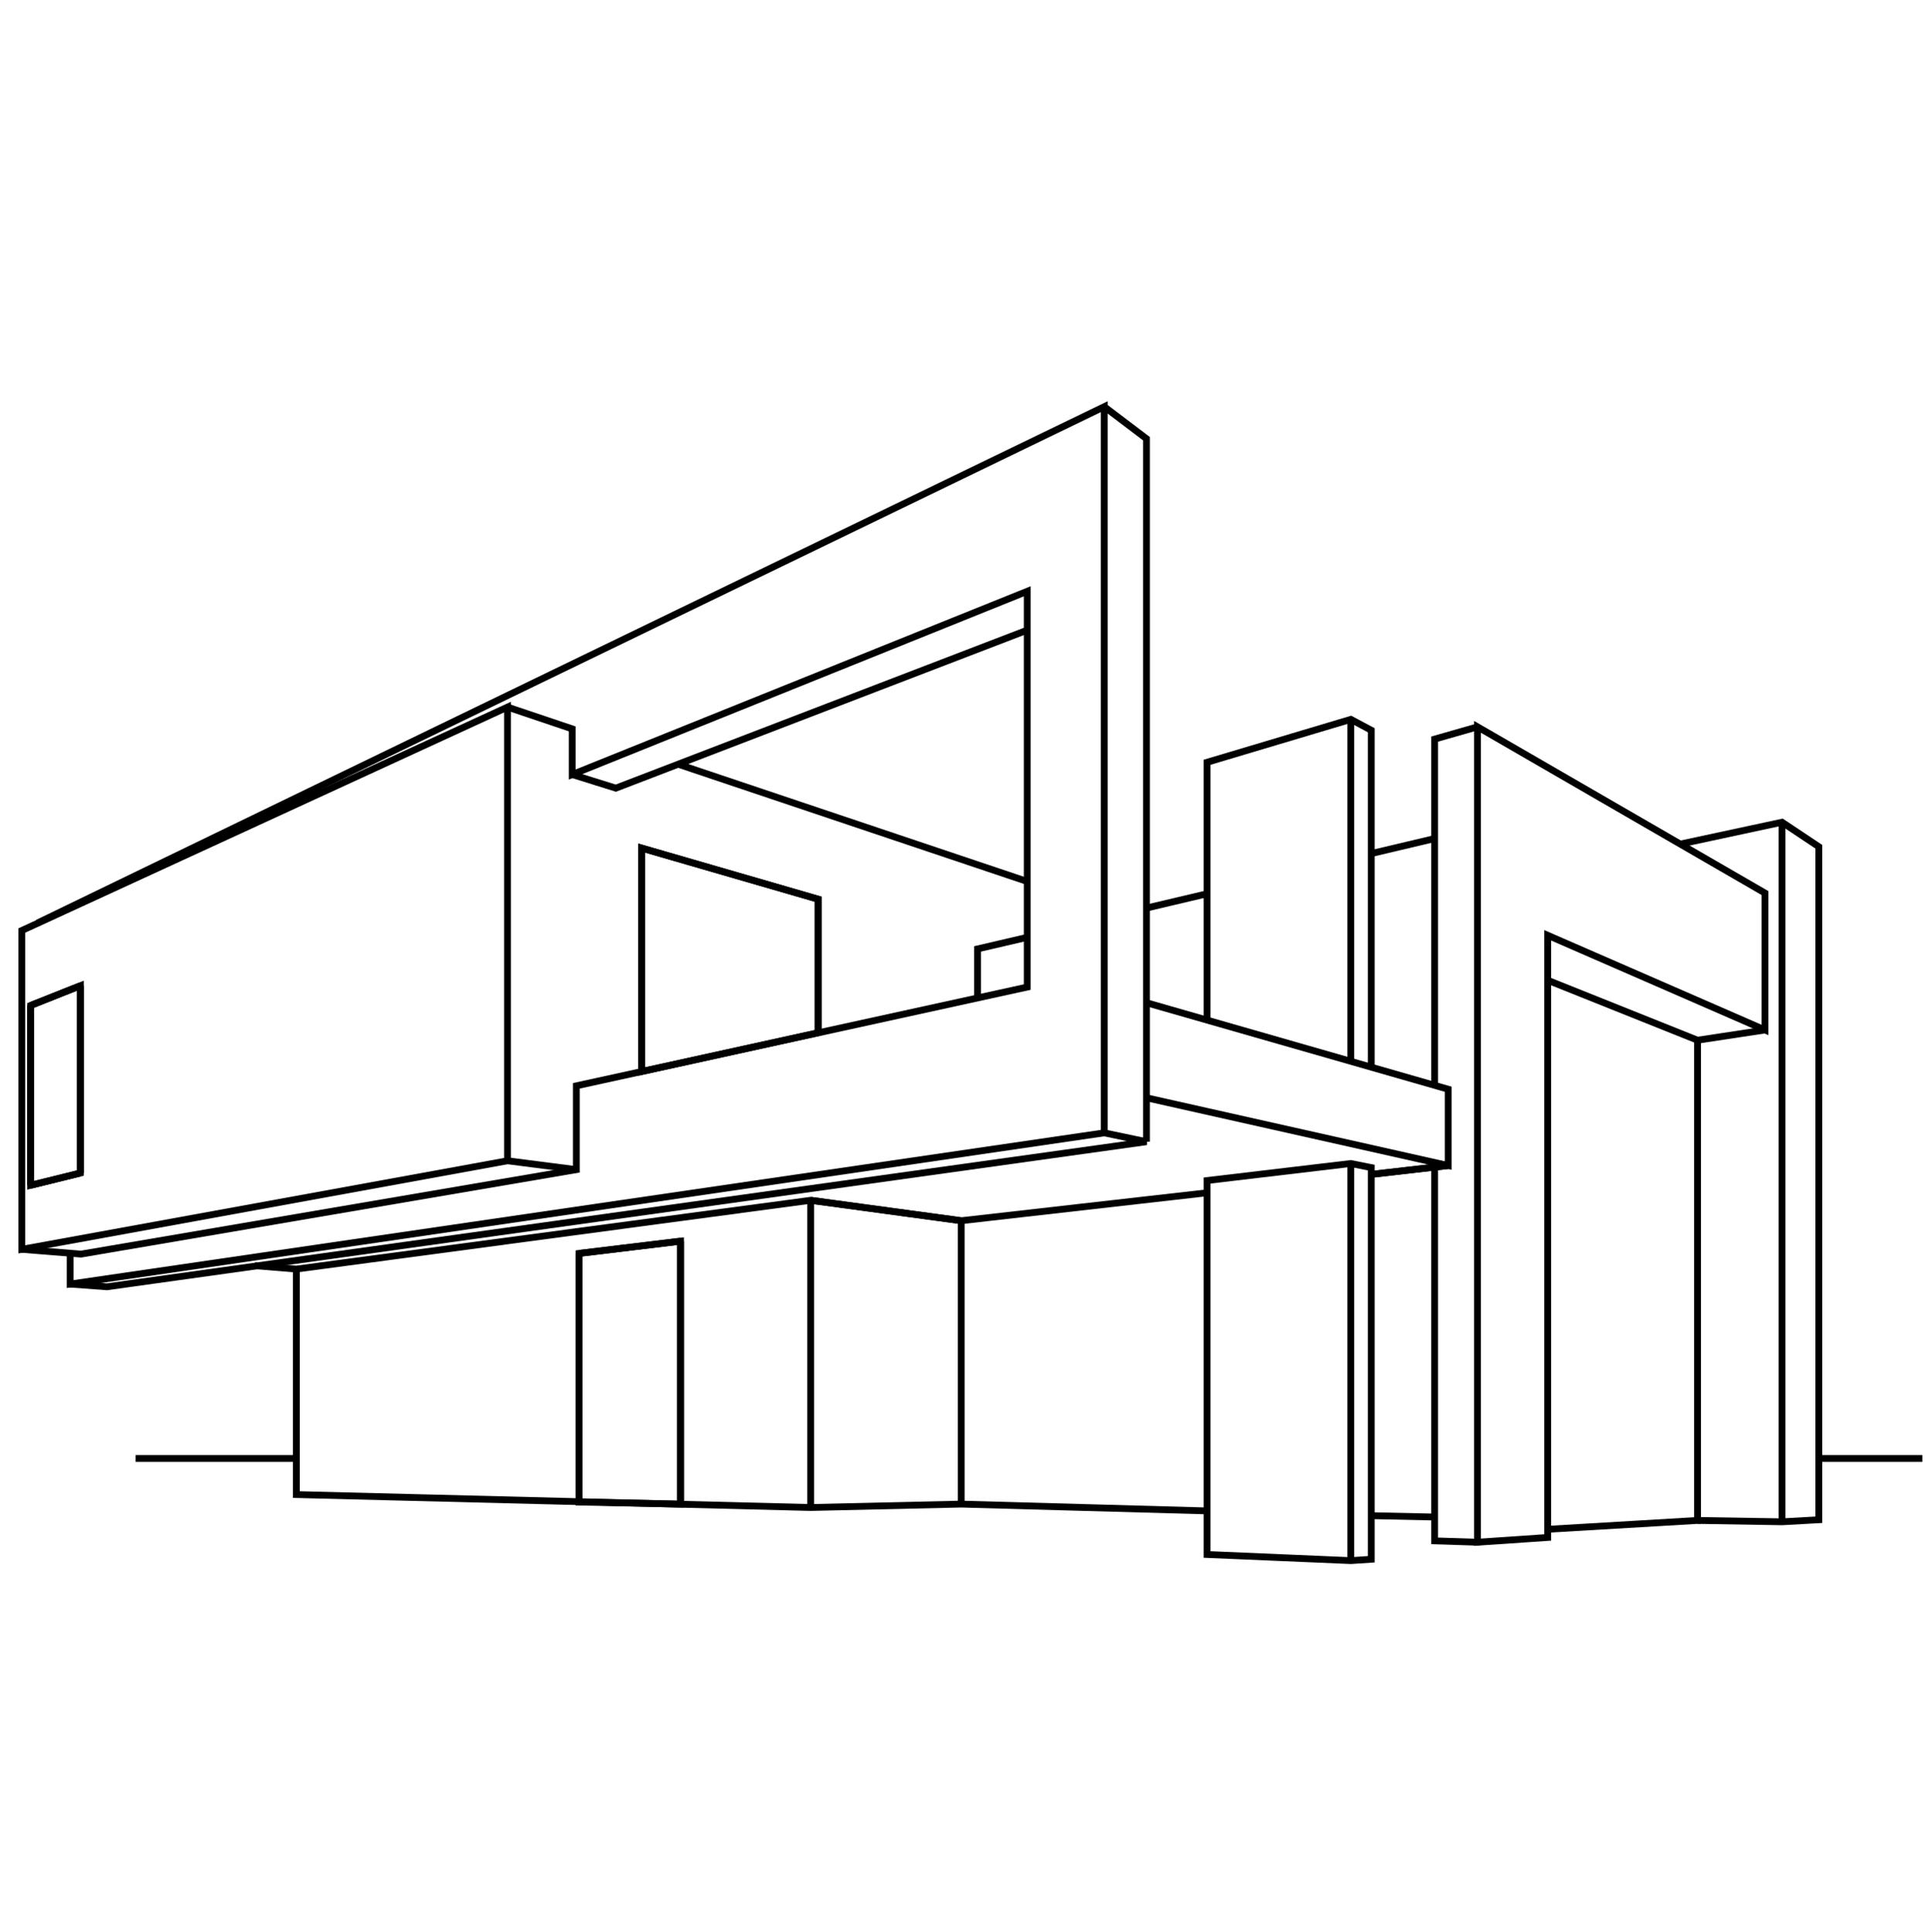
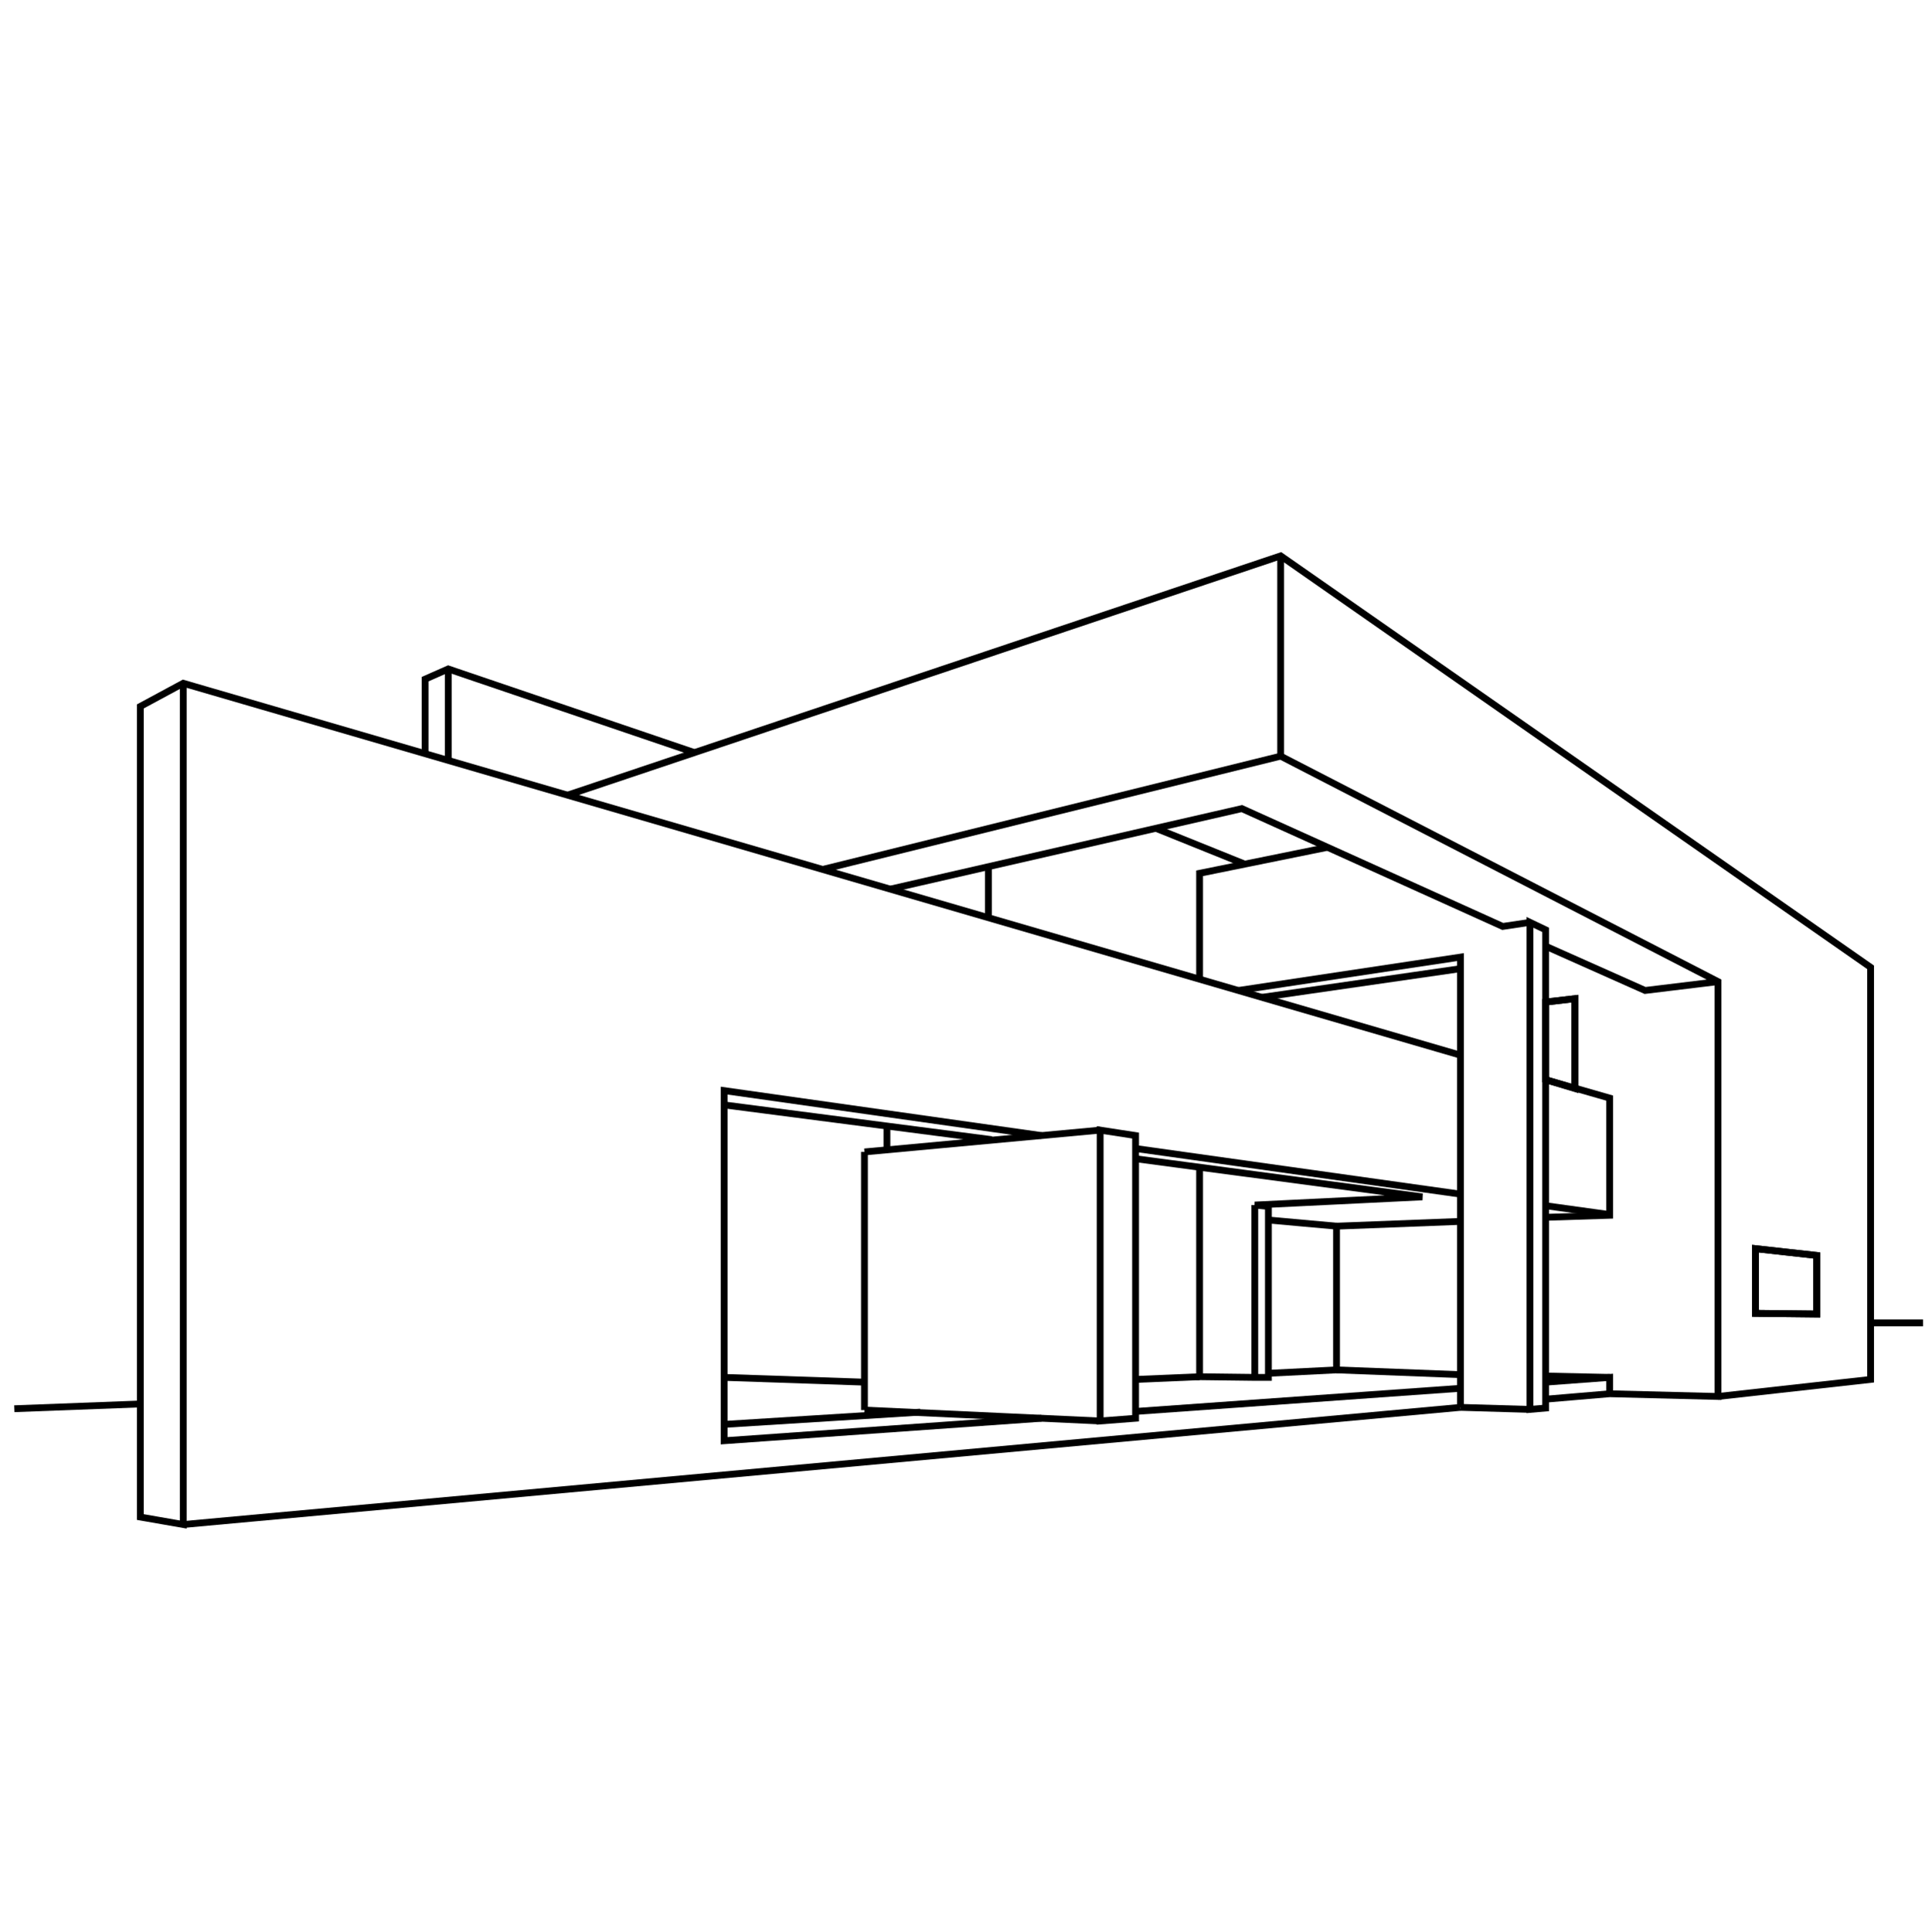
- <svg xmlns="http://www.w3.org/2000/svg" version="1.1" x="0px" y="0px" width="283.5px" height="283.5px" viewBox="0 0 283.5 283.5" style="enable-background:new 0 0 283.5 283.5;" xml:space="preserve" fill="none" stroke="black">
-   <polygon points="74.5,103.8 3.2,136.6 3.2,183.4 74.5,170.4 " />
-   <polyline points="5.5,135.5 162.1,59.7 162.1,166.3 10.3,188.5 10.3,183.9 " />
-   <polyline points="3.2,183.4 11.9,184.1 84.6,171.7 84.6,159.4 150.8,144.9 150.8,86.8 84,113.7 84,107 74.5,103.8 " />
-   <polyline points="94.2,157.3 94.2,124.5 120.1,132 120.1,151.6 " />
-   <polyline points="150.8,137.6 143.5,139.3 143.5,146.5 " />
-   <polyline points="162.1,166.3 168.3,167.6 15.7,188.9 10.3,188.5 " />
-   <polyline points="162.1,59.7 168.3,64.4 168.3,167.6 " />
-   <polyline points="84,113.7 90.4,115.7 150.8,92.5 " />
-   <polyline points="168.3,147.2 212.6,159.9 212.6,171.1 168.5,161.2 " />
-   <polyline points="37.4,185.8 43.5,186.3 119,176.2 141.1,179.2 177.2,175.1 " />
-   <polyline points="201.3,156.6 201.3,107.2 198.3,105.6 177.2,111.9 177.2,149.8 " />
-   <polygon points="177.2,173.3 177.2,228.2 198.3,229.1 201.3,228.9 201.3,171.4 198.3,170.8 " />
-   <polyline points="43.5,186.3 43.5,219.4 119,221.3 141.1,220.8 177.2,221.8 " />
-   <polyline points="216.9,106.7 210.6,108.5 210.6,159.3 " />
-   <polyline points="210.6,171.3 210.6,226.2 216.9,226.4 " />
-   <polyline points="227.2,224.5 249.2,223.2 249.2,152.7 227.2,143.9 " />
-   <polygon points="227.2,225.7 227.2,137.3 259.1,151.2 259.1,131.1 216.9,106.7 216.9,226.4 " />
-   <polyline points="249.2,223.2 261.6,223.4 267,223.1 267,124.3 261.6,120.7 246.7,123.9 " />
-   <line x1="19.9" y1="214.1" x2="43.5" y2="214.1" />
-   <line x1="267" y1="214.1" x2="282.2" y2="214.1" />
-   <line x1="74.5" y1="170.4" x2="84.6" y2="171.7" />
-   <line x1="99.6" y1="112.2" x2="150.8" y2="129.4" />
-   <line x1="198.3" y1="170.8" x2="198.3" y2="229.1" />
-   <line x1="11.8" y1="144.7" x2="11.8" y2="172.2" />
-   <line x1="4.5" y1="174" x2="11.8" y2="172.2" />
-   <line x1="4.5" y1="147.6" x2="11.8" y2="144.7" />
-   <line x1="4.5" y1="147.6" x2="4.5" y2="174" />
-   <line x1="119" y1="176.2" x2="119" y2="221.3" />
-   <line x1="198.3" y1="155.8" x2="198.3" y2="105.6" />
-   <line x1="212.6" y1="171.1" x2="201.3" y2="172.4" />
-   <line x1="119" y1="176.2" x2="141.1" y2="179.2" />
-   <line x1="249.2" y1="152.7" x2="259.1" y2="151.2" />
-   <line x1="261.6" y1="120.7" x2="261.6" y2="223.4" />
-   <line x1="99.9" y1="220.8" x2="99.9" y2="182.2" />
-   <line x1="99.9" y1="182.2" x2="85" y2="184" />
-   <line x1="85" y1="184" x2="85" y2="220.5" />
-   <line x1="210.6" y1="123.1" x2="201.3" y2="125.3" />
-   <line x1="177.2" y1="131.2" x2="168.3" y2="133.3" />
-   <line x1="201.3" y1="172.4" x2="212.6" y2="171.1" />
-   <line x1="141.1" y1="179.2" x2="141.1" y2="220.8" />
-   <line x1="201.3" y1="222.5" x2="210.6" y2="222.7" />
+ <svg xmlns="http://www.w3.org/2000/svg" version="1.1" x="0px" y="0px" width="283.5px" height="283.5px" viewBox="0 0 283.5 283.5" enable-background="new 0 0 283.5 283.5" xml:space="preserve" fill="none" stroke="black">
+   <polyline points="26.9,100.3 26.9,223.8 20.6,222.7 20.6,103.7 26.9,100.3 214.4,154.9 " />
+   <line x1="214.4" y1="206.6" x2="26.9" y2="223.8" />
+   <polyline points="152.9,208.2 106.3,211.5 106.3,160.1 152.9,166.7 " />
+   <line x1="126.9" y1="169.1" x2="161.5" y2="165.9" />
+   <line x1="126.9" y1="207" x2="161.5" y2="208.6" />
+   <line x1="126.9" y1="169.1" x2="126.9" y2="207" />
+   <polygon points="166.7,208.2 166.7,166.7 161.5,165.9 161.5,208.6 " />
+   <polyline points="226.9,158.5 236.3,161.2 236.3,178.4 226.9,178.7 " />
+   <polyline points="226.9,205.4 236.3,204.6 252.2,205 252.2,144.1 188,111 120.9,127.6 " />
+   <line x1="188" y1="81.6" x2="188" y2="111" />
+   <polyline points="83.4,116.7 188,81.6 274.6,142 274.6,202.5 252.2,205 " />
+   <polyline points="252.2,144.1 241.5,145.4 226.9,138.9 " />
+   <polygon points="226.9,206.7 226.9,136.5 224.6,135.4 224.6,206.9 " />
+   <polyline points="181.8,145.4 214.4,140.5 214.4,206.6 " />
+   <line x1="214.4" y1="206.6" x2="224.6" y2="206.9" />
+   <polyline points="224.6,135.4 220.6,136 182.3,118.7 130.8,130.5 " />
+   <polyline points="194.8,124.4 176.1,128.2 176.1,143.7 " />
+   <polyline points="62.4,110.6 62.4,99.7 65.8,98.2 102,110.5 " />
+   <polyline points="186.2,201.6 196.2,201.1 196.2,180 186.2,179.1 " />
+   <polyline points="166.7,170.1 208.8,175.7 184.2,176.9 186.2,177.1 186.2,202.2 184.2,202.2 176.1,202.1 176.1,171.4 " />
+   <path d="M145.1,167.4v-0.1C145.1,167.3,145.1,167.4,145.1,167.4z" />
+   <path d="M226.9,202l9.4,0.2L226.9,202z" />
+   <polyline points="236.3,204.6 236.3,202.2 226.9,202.9 " />
+   <polyline points="226.9,147.1 231.2,146.6 231.2,159.8 " />
+   <polygon points="266.7,184.3 266.7,192.9 257.7,192.8 257.7,183.3 " />
+   <line x1="282.3" y1="194.2" x2="274.6" y2="194.2" />
+   <line x1="20.6" y1="206.1" x2="2.1" y2="206.8" />
+   <line x1="166.7" y1="207.2" x2="214.4" y2="203.8" />
+   <line x1="166.7" y1="168.6" x2="214.4" y2="175.3" />
+   <line x1="226.9" y1="177" x2="236.3" y2="178.3" />
+   <line x1="214.4" y1="179.3" x2="196.2" y2="180" />
+   <line x1="169.7" y1="121.6" x2="182.6" y2="126.8" />
+   <line x1="185.3" y1="146.4" x2="214.4" y2="142.2" />
+   <line x1="106.3" y1="162.2" x2="145.6" y2="167.3" />
+   <line x1="130.2" y1="165.3" x2="130.2" y2="168.8" />
+   <line x1="145.1" y1="127.2" x2="145.1" y2="134.7" />
+   <line x1="135.1" y1="207.3" x2="106.3" y2="209.1" />
+   <line x1="214.4" y1="201.8" x2="196.2" y2="201.1" />
+   <line x1="126.9" y1="202.9" x2="106.3" y2="202.2" />
+   <line x1="166.7" y1="202.5" x2="176.1" y2="202.1" />
+   <line x1="184.2" y1="202.2" x2="184.2" y2="176.9" />
+   <line x1="65.8" y1="111.6" x2="65.8" y2="98.2" />
  <g>
-     <polygon class="hatch" points="11.8,144.7 4.5,147.6 4.5,174 11.8,172.2  " />
-     <polygon class="hatch" points="99.9,182.2 85,184 85,220.5 99.9,220.8  " />
-     <polygon class="hatch" points="120.1,132 94.2,124.5 94.2,157.3 120.1,151.6  " />
+     <polygon class="hatch" points="231.2,146.6 226.9,147.1 226.9,158.5 231.2,159.8 " />
+     <polygon class="hatch" points="266.7,184.3 257.7,183.3 257.7,192.8 266.7,192.9 " />
  </g>
</svg>
